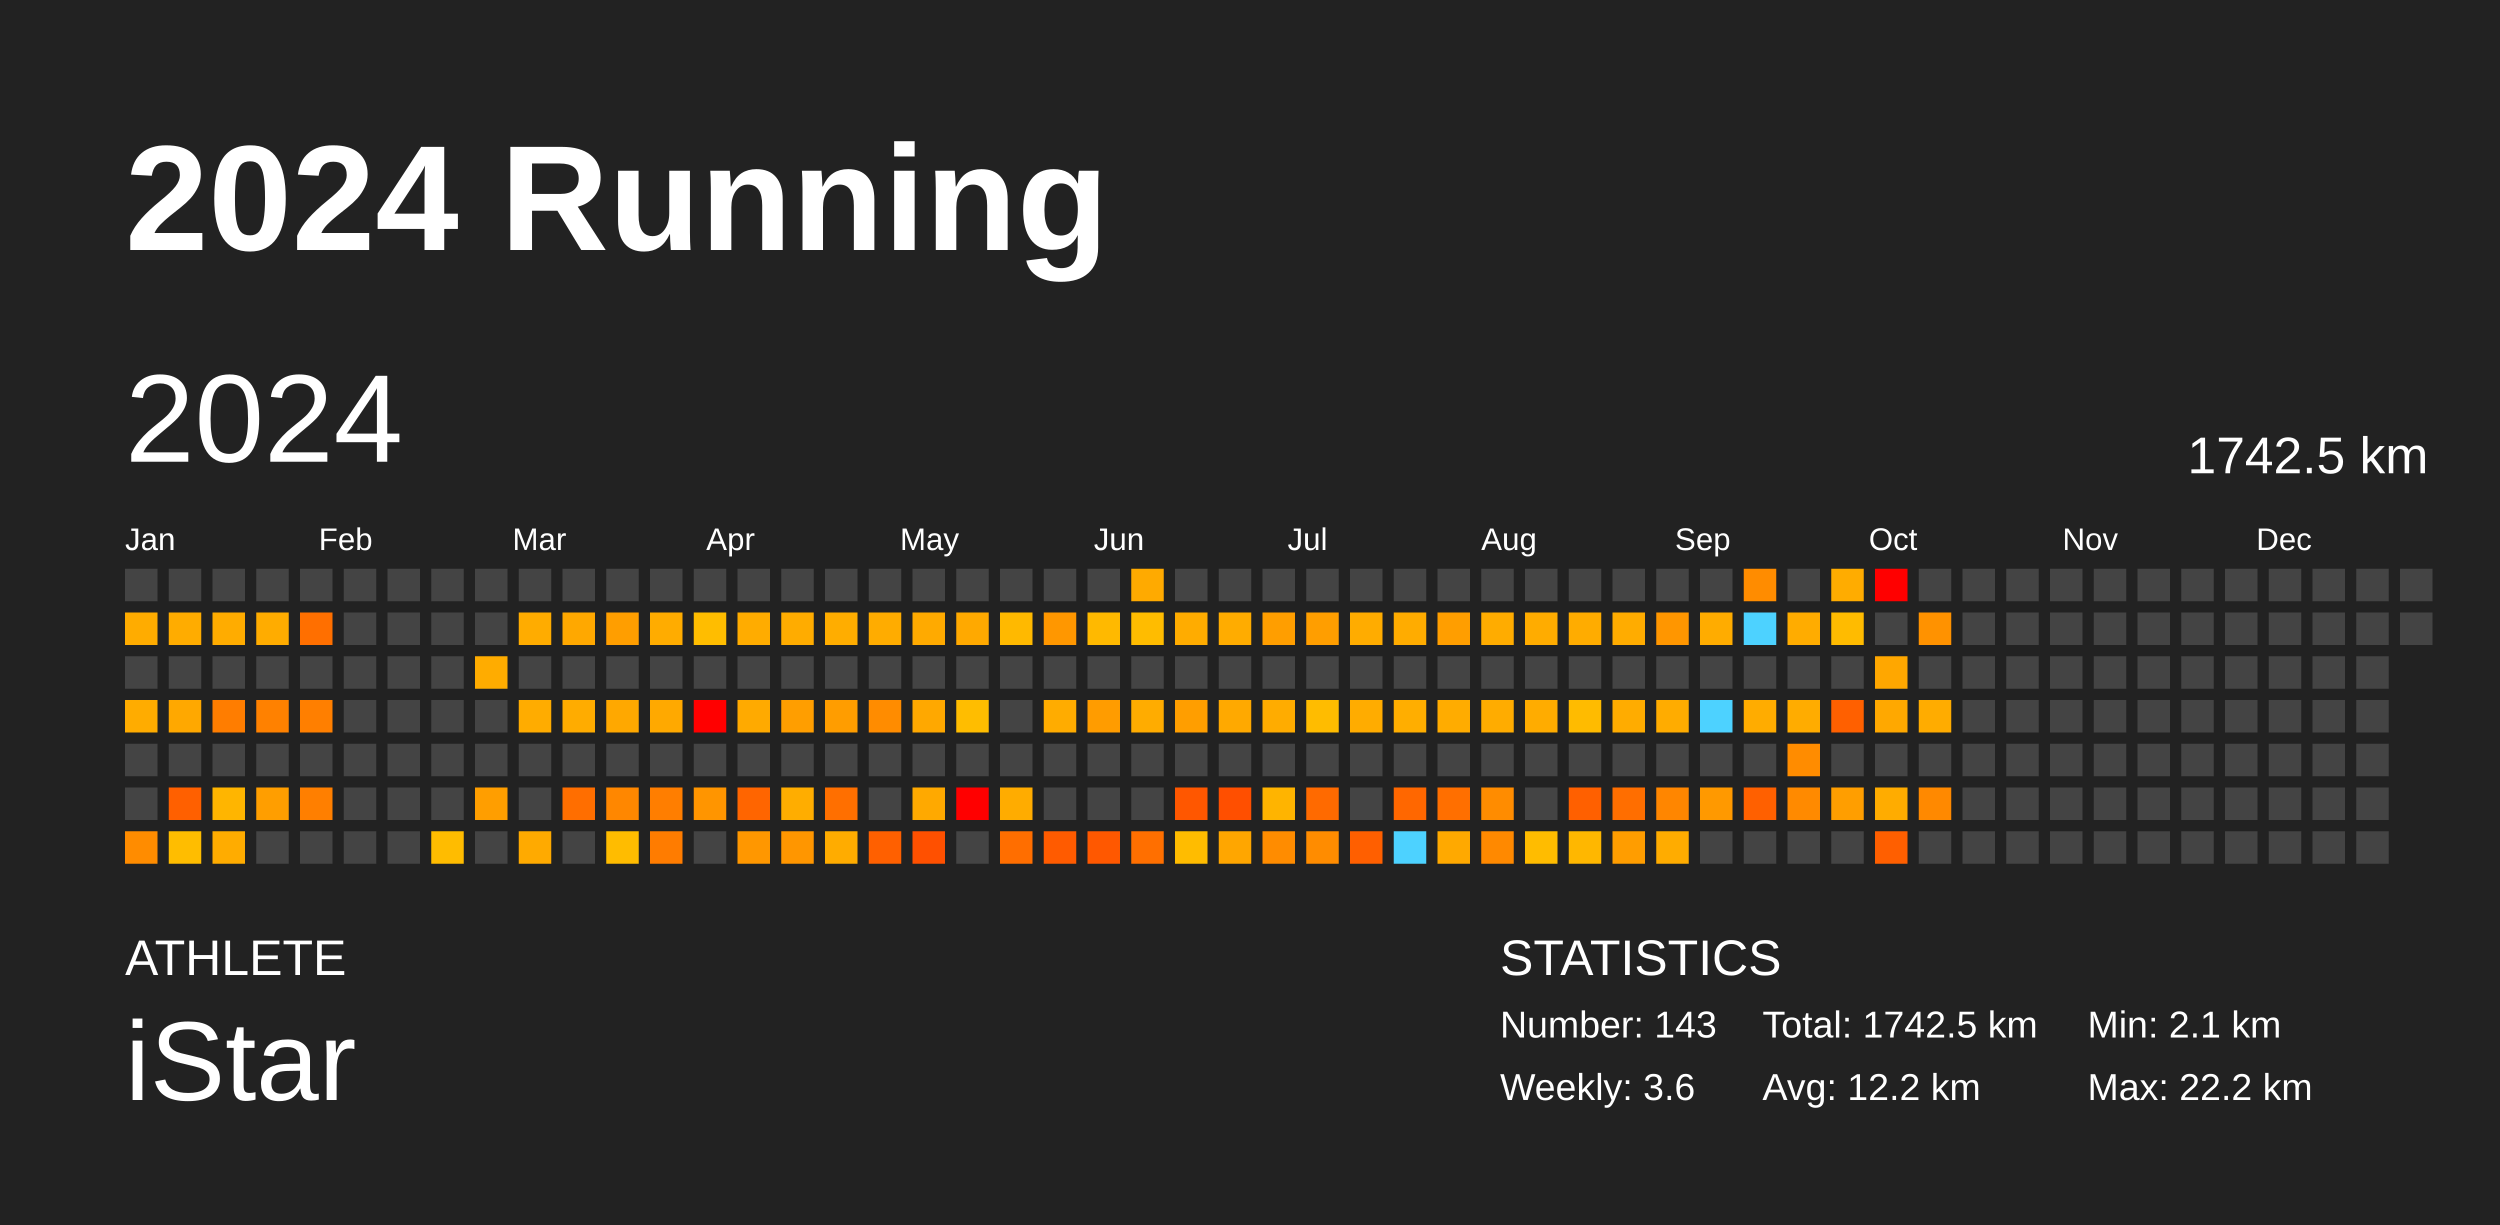
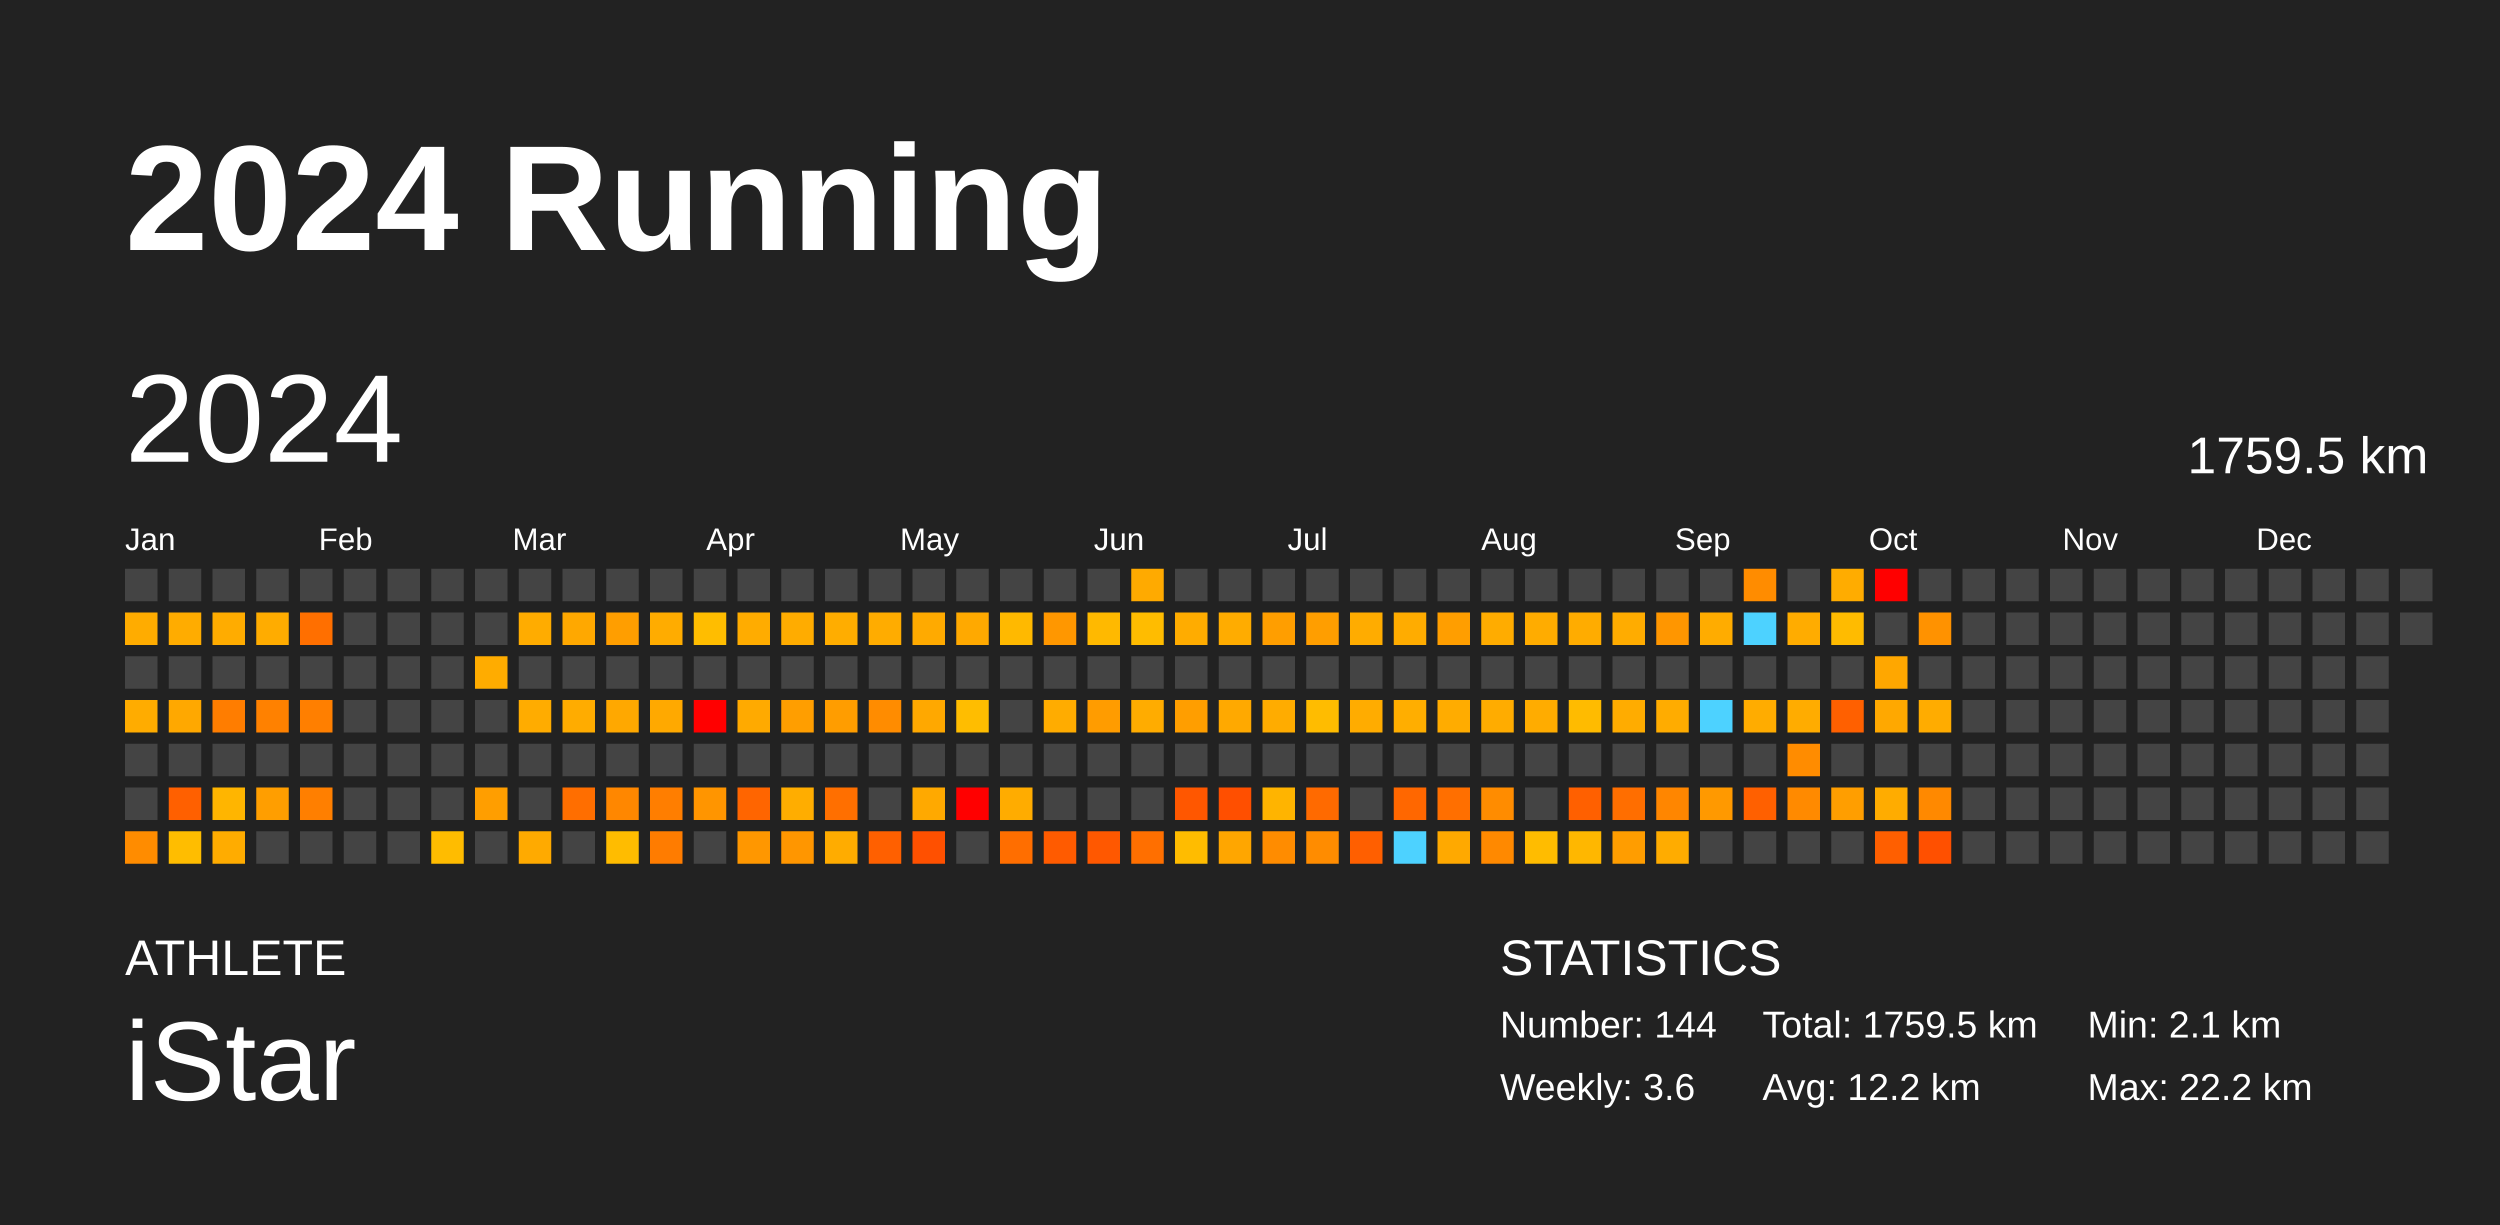
<svg xmlns="http://www.w3.org/2000/svg" baseProfile="full" height="98mm" version="1.1" viewBox="0,0,200,98" width="200mm">
  <defs />
  <rect fill="#222222" height="98" width="200" x="0" y="0" />
  <text fill="#FFFFFF" style="font-size:12px; font-family:Arial; font-weight:bold;" x="10" y="20">2024 Running</text>
  <text fill="#FFFFFF" style="font-size:4px; font-family:Arial" x="10" y="78">ATHLETE</text>
  <text fill="#FFFFFF" style="font-size:9px; font-family:Arial" x="10" y="88">iStar</text>
  <text fill="#FFFFFF" style="font-size:4px; font-family:Arial" x="120" y="78">STATISTICS</text>
-   <text fill="#FFFFFF" style="font-size:3px; font-family:Arial" x="120" y="83">Number: 143</text>
+   <text fill="#FFFFFF" style="font-size:3px; font-family:Arial" x="120" y="83">Number: 144</text>
  <text fill="#FFFFFF" style="font-size:3px; font-family:Arial" x="120" y="88">Weekly: 3.6</text>
-   <text fill="#FFFFFF" style="font-size:3px; font-family:Arial" x="141" y="83">Total: 1742.5 km</text>
+   <text fill="#FFFFFF" style="font-size:3px; font-family:Arial" x="141" y="83">Total: 1759.5 km</text>
  <text fill="#FFFFFF" style="font-size:3px; font-family:Arial" x="141" y="88">Avg: 12.2 km</text>
  <text fill="#FFFFFF" style="font-size:3px; font-family:Arial" x="167" y="83">Min: 2.1 km</text>
  <text fill="#FFFFFF" style="font-size:3px; font-family:Arial" x="167" y="88">Max: 22.2 km</text>
  <text dominant-baseline="hanging" fill="#FFFFFF" style="font-size:10.0px; font-family:Arial;" x="10" y="30">2024</text>
-   <text dominant-baseline="hanging" fill="#FFFFFF" style="font-size:4.125px; font-family:Arial;" x="175" y="35">1742.5 km</text>
+   <text dominant-baseline="hanging" fill="#FFFFFF" style="font-size:4.125px; font-family:Arial;" x="175" y="35">1759.5 km</text>
  <text fill="#FFFFFF" style="font-size:2.5px; font-family:Arial" x="10.0" y="44">Jan</text>
  <text fill="#FFFFFF" style="font-size:2.5px; font-family:Arial" x="25.5" y="44">Feb</text>
  <text fill="#FFFFFF" style="font-size:2.5px; font-family:Arial" x="41.0" y="44">Mar</text>
  <text fill="#FFFFFF" style="font-size:2.5px; font-family:Arial" x="56.5" y="44">Apr</text>
  <text fill="#FFFFFF" style="font-size:2.5px; font-family:Arial" x="72.0" y="44">May</text>
  <text fill="#FFFFFF" style="font-size:2.5px; font-family:Arial" x="87.5" y="44">Jun</text>
  <text fill="#FFFFFF" style="font-size:2.5px; font-family:Arial" x="103.0" y="44">Jul</text>
  <text fill="#FFFFFF" style="font-size:2.5px; font-family:Arial" x="118.5" y="44">Aug</text>
  <text fill="#FFFFFF" style="font-size:2.5px; font-family:Arial" x="134.0" y="44">Sep</text>
  <text fill="#FFFFFF" style="font-size:2.5px; font-family:Arial" x="149.5" y="44">Oct</text>
  <text fill="#FFFFFF" style="font-size:2.5px; font-family:Arial" x="165.0" y="44">Nov</text>
  <text fill="#FFFFFF" style="font-size:2.5px; font-family:Arial" x="180.5" y="44">Dec</text>
  <rect fill="#444444" height="2.6" width="2.6" x="10.0" y="45.5" />
  <rect fill="#ffac00" height="2.6" width="2.6" x="10.0" y="49.0" />
  <rect fill="#444444" height="2.6" width="2.6" x="10.0" y="52.5" />
  <rect fill="#ffac00" height="2.6" width="2.6" x="10.0" y="56.0" />
  <rect fill="#444444" height="2.6" width="2.6" x="10.0" y="59.5" />
  <rect fill="#444444" height="2.6" width="2.6" x="10.0" y="63.0" />
  <rect fill="#ff8c00" height="2.6" width="2.6" x="10.0" y="66.5" />
  <rect fill="#444444" height="2.6" width="2.6" x="13.5" y="45.5" />
  <rect fill="#ffac00" height="2.6" width="2.6" x="13.5" y="49.0" />
  <rect fill="#444444" height="2.6" width="2.6" x="13.5" y="52.5" />
  <rect fill="#ffa800" height="2.6" width="2.6" x="13.5" y="56.0" />
  <rect fill="#444444" height="2.6" width="2.6" x="13.5" y="59.5" />
  <rect fill="#ff6000" height="2.6" width="2.6" x="13.5" y="63.0" />
  <rect fill="#ffbd00" height="2.6" width="2.6" x="13.5" y="66.5" />
  <rect fill="#444444" height="2.6" width="2.6" x="17.0" y="45.5" />
  <rect fill="#ffac00" height="2.6" width="2.6" x="17.0" y="49.0" />
  <rect fill="#444444" height="2.6" width="2.6" x="17.0" y="52.5" />
  <rect fill="#ff7d00" height="2.6" width="2.6" x="17.0" y="56.0" />
  <rect fill="#444444" height="2.6" width="2.6" x="17.0" y="59.5" />
  <rect fill="#ffb500" height="2.6" width="2.6" x="17.0" y="63.0" />
  <rect fill="#ffac00" height="2.6" width="2.6" x="17.0" y="66.5" />
  <rect fill="#444444" height="2.6" width="2.6" x="20.5" y="45.5" />
  <rect fill="#ffac00" height="2.6" width="2.6" x="20.5" y="49.0" />
  <rect fill="#444444" height="2.6" width="2.6" x="20.5" y="52.5" />
  <rect fill="#ff8100" height="2.6" width="2.6" x="20.5" y="56.0" />
  <rect fill="#444444" height="2.6" width="2.6" x="20.5" y="59.5" />
  <rect fill="#ff9e00" height="2.6" width="2.6" x="20.5" y="63.0" />
  <rect fill="#444444" height="2.6" width="2.6" x="20.5" y="66.5" />
  <rect fill="#444444" height="2.6" width="2.6" x="24.0" y="45.5" />
  <rect fill="#ff6f00" height="2.6" width="2.6" x="24.0" y="49.0" />
  <rect fill="#444444" height="2.6" width="2.6" x="24.0" y="52.5" />
  <rect fill="#ff7f00" height="2.6" width="2.6" x="24.0" y="56.0" />
  <rect fill="#444444" height="2.6" width="2.6" x="24.0" y="59.5" />
  <rect fill="#ff7f00" height="2.6" width="2.6" x="24.0" y="63.0" />
  <rect fill="#444444" height="2.6" width="2.6" x="24.0" y="66.5" />
  <rect fill="#444444" height="2.6" width="2.6" x="27.5" y="45.5" />
  <rect fill="#444444" height="2.6" width="2.6" x="27.5" y="49.0" />
  <rect fill="#444444" height="2.6" width="2.6" x="27.5" y="52.5" />
  <rect fill="#444444" height="2.6" width="2.6" x="27.5" y="56.0" />
  <rect fill="#444444" height="2.6" width="2.6" x="27.5" y="59.5" />
  <rect fill="#444444" height="2.6" width="2.6" x="27.5" y="63.0" />
  <rect fill="#444444" height="2.6" width="2.6" x="27.5" y="66.5" />
  <rect fill="#444444" height="2.6" width="2.6" x="31.0" y="45.5" />
  <rect fill="#444444" height="2.6" width="2.6" x="31.0" y="49.0" />
  <rect fill="#444444" height="2.6" width="2.6" x="31.0" y="52.5" />
  <rect fill="#444444" height="2.6" width="2.6" x="31.0" y="56.0" />
  <rect fill="#444444" height="2.6" width="2.6" x="31.0" y="59.5" />
  <rect fill="#444444" height="2.6" width="2.6" x="31.0" y="63.0" />
  <rect fill="#444444" height="2.6" width="2.6" x="31.0" y="66.5" />
  <rect fill="#444444" height="2.6" width="2.6" x="34.5" y="45.5" />
  <rect fill="#444444" height="2.6" width="2.6" x="34.5" y="49.0" />
  <rect fill="#444444" height="2.6" width="2.6" x="34.5" y="52.5" />
  <rect fill="#444444" height="2.6" width="2.6" x="34.5" y="56.0" />
  <rect fill="#444444" height="2.6" width="2.6" x="34.5" y="59.5" />
  <rect fill="#444444" height="2.6" width="2.6" x="34.5" y="63.0" />
  <rect fill="#ffbc00" height="2.6" width="2.6" x="34.5" y="66.5" />
  <rect fill="#444444" height="2.6" width="2.6" x="38.0" y="45.5" />
  <rect fill="#444444" height="2.6" width="2.6" x="38.0" y="49.0" />
  <rect fill="#ffac00" height="2.6" width="2.6" x="38.0" y="52.5" />
  <rect fill="#444444" height="2.6" width="2.6" x="38.0" y="56.0" />
  <rect fill="#444444" height="2.6" width="2.6" x="38.0" y="59.5" />
  <rect fill="#ff9e00" height="2.6" width="2.6" x="38.0" y="63.0" />
  <rect fill="#444444" height="2.6" width="2.6" x="38.0" y="66.5" />
  <rect fill="#444444" height="2.6" width="2.6" x="41.5" y="45.5" />
  <rect fill="#ffac00" height="2.6" width="2.6" x="41.5" y="49.0" />
  <rect fill="#444444" height="2.6" width="2.6" x="41.5" y="52.5" />
  <rect fill="#ffac00" height="2.6" width="2.6" x="41.5" y="56.0" />
  <rect fill="#444444" height="2.6" width="2.6" x="41.5" y="59.5" />
  <rect fill="#444444" height="2.6" width="2.6" x="41.5" y="63.0" />
  <rect fill="#ffaa00" height="2.6" width="2.6" x="41.5" y="66.5" />
  <rect fill="#444444" height="2.6" width="2.6" x="45.0" y="45.5" />
  <rect fill="#ffa800" height="2.6" width="2.6" x="45.0" y="49.0" />
  <rect fill="#444444" height="2.6" width="2.6" x="45.0" y="52.5" />
  <rect fill="#ffac00" height="2.6" width="2.6" x="45.0" y="56.0" />
  <rect fill="#444444" height="2.6" width="2.6" x="45.0" y="59.5" />
  <rect fill="#ff6e00" height="2.6" width="2.6" x="45.0" y="63.0" />
  <rect fill="#444444" height="2.6" width="2.6" x="45.0" y="66.5" />
  <rect fill="#444444" height="2.6" width="2.6" x="48.5" y="45.5" />
  <rect fill="#ff9e00" height="2.6" width="2.6" x="48.5" y="49.0" />
  <rect fill="#444444" height="2.6" width="2.6" x="48.5" y="52.5" />
  <rect fill="#ffa800" height="2.6" width="2.6" x="48.5" y="56.0" />
  <rect fill="#444444" height="2.6" width="2.6" x="48.5" y="59.5" />
  <rect fill="#ff8700" height="2.6" width="2.6" x="48.5" y="63.0" />
  <rect fill="#ffbc00" height="2.6" width="2.6" x="48.5" y="66.5" />
  <rect fill="#444444" height="2.6" width="2.6" x="52.0" y="45.5" />
  <rect fill="#ffac00" height="2.6" width="2.6" x="52.0" y="49.0" />
  <rect fill="#444444" height="2.6" width="2.6" x="52.0" y="52.5" />
  <rect fill="#ffa900" height="2.6" width="2.6" x="52.0" y="56.0" />
  <rect fill="#444444" height="2.6" width="2.6" x="52.0" y="59.5" />
  <rect fill="#ff7e00" height="2.6" width="2.6" x="52.0" y="63.0" />
  <rect fill="#ff7c00" height="2.6" width="2.6" x="52.0" y="66.5" />
  <rect fill="#444444" height="2.6" width="2.6" x="55.5" y="45.5" />
  <rect fill="#ffbd00" height="2.6" width="2.6" x="55.5" y="49.0" />
  <rect fill="#444444" height="2.6" width="2.6" x="55.5" y="52.5" />
  <rect fill="red" height="2.6" width="2.6" x="55.5" y="56.0" />
  <rect fill="#444444" height="2.6" width="2.6" x="55.5" y="59.5" />
  <rect fill="#ff9500" height="2.6" width="2.6" x="55.5" y="63.0" />
  <rect fill="#444444" height="2.6" width="2.6" x="55.5" y="66.5" />
  <rect fill="#444444" height="2.6" width="2.6" x="59.0" y="45.5" />
  <rect fill="#ffac00" height="2.6" width="2.6" x="59.0" y="49.0" />
  <rect fill="#444444" height="2.6" width="2.6" x="59.0" y="52.5" />
  <rect fill="#ffaa00" height="2.6" width="2.6" x="59.0" y="56.0" />
  <rect fill="#444444" height="2.6" width="2.6" x="59.0" y="59.5" />
  <rect fill="#ff6500" height="2.6" width="2.6" x="59.0" y="63.0" />
  <rect fill="#ff9700" height="2.6" width="2.6" x="59.0" y="66.5" />
  <rect fill="#444444" height="2.6" width="2.6" x="62.5" y="45.5" />
  <rect fill="#ffac00" height="2.6" width="2.6" x="62.5" y="49.0" />
  <rect fill="#444444" height="2.6" width="2.6" x="62.5" y="52.5" />
  <rect fill="#ff9e00" height="2.6" width="2.6" x="62.5" y="56.0" />
  <rect fill="#444444" height="2.6" width="2.6" x="62.5" y="59.5" />
  <rect fill="#ffad00" height="2.6" width="2.6" x="62.5" y="63.0" />
  <rect fill="#ff9600" height="2.6" width="2.6" x="62.5" y="66.5" />
  <rect fill="#444444" height="2.6" width="2.6" x="66.0" y="45.5" />
  <rect fill="#ffad00" height="2.6" width="2.6" x="66.0" y="49.0" />
  <rect fill="#444444" height="2.6" width="2.6" x="66.0" y="52.5" />
  <rect fill="#ff9d00" height="2.6" width="2.6" x="66.0" y="56.0" />
  <rect fill="#444444" height="2.6" width="2.6" x="66.0" y="59.5" />
  <rect fill="#ff6f00" height="2.6" width="2.6" x="66.0" y="63.0" />
  <rect fill="#ffac00" height="2.6" width="2.6" x="66.0" y="66.5" />
  <rect fill="#444444" height="2.6" width="2.6" x="69.5" y="45.5" />
  <rect fill="#ffac00" height="2.6" width="2.6" x="69.5" y="49.0" />
  <rect fill="#444444" height="2.6" width="2.6" x="69.5" y="52.5" />
  <rect fill="#ff8c00" height="2.6" width="2.6" x="69.5" y="56.0" />
  <rect fill="#444444" height="2.6" width="2.6" x="69.5" y="59.5" />
  <rect fill="#444444" height="2.6" width="2.6" x="69.5" y="63.0" />
  <rect fill="#ff6000" height="2.6" width="2.6" x="69.5" y="66.5" />
  <rect fill="#444444" height="2.6" width="2.6" x="73.0" y="45.5" />
  <rect fill="#ffaa00" height="2.6" width="2.6" x="73.0" y="49.0" />
  <rect fill="#444444" height="2.6" width="2.6" x="73.0" y="52.5" />
  <rect fill="#ffa800" height="2.6" width="2.6" x="73.0" y="56.0" />
  <rect fill="#444444" height="2.6" width="2.6" x="73.0" y="59.5" />
  <rect fill="#ffa900" height="2.6" width="2.6" x="73.0" y="63.0" />
  <rect fill="#ff5000" height="2.6" width="2.6" x="73.0" y="66.5" />
  <rect fill="#444444" height="2.6" width="2.6" x="76.5" y="45.5" />
  <rect fill="#ffa900" height="2.6" width="2.6" x="76.5" y="49.0" />
  <rect fill="#444444" height="2.6" width="2.6" x="76.5" y="52.5" />
  <rect fill="#ffbd00" height="2.6" width="2.6" x="76.5" y="56.0" />
  <rect fill="#444444" height="2.6" width="2.6" x="76.5" y="59.5" />
  <rect fill="red" height="2.6" width="2.6" x="76.5" y="63.0" />
  <rect fill="#444444" height="2.6" width="2.6" x="76.5" y="66.5" />
  <rect fill="#444444" height="2.6" width="2.6" x="80.0" y="45.5" />
  <rect fill="#ffb900" height="2.6" width="2.6" x="80.0" y="49.0" />
  <rect fill="#444444" height="2.6" width="2.6" x="80.0" y="52.5" />
  <rect fill="#444444" height="2.6" width="2.6" x="80.0" y="56.0" />
  <rect fill="#444444" height="2.6" width="2.6" x="80.0" y="59.5" />
  <rect fill="#ffac00" height="2.6" width="2.6" x="80.0" y="63.0" />
  <rect fill="#ff6e00" height="2.6" width="2.6" x="80.0" y="66.5" />
  <rect fill="#444444" height="2.6" width="2.6" x="83.5" y="45.5" />
  <rect fill="#ff9700" height="2.6" width="2.6" x="83.5" y="49.0" />
  <rect fill="#444444" height="2.6" width="2.6" x="83.5" y="52.5" />
  <rect fill="#ffac00" height="2.6" width="2.6" x="83.5" y="56.0" />
  <rect fill="#444444" height="2.6" width="2.6" x="83.5" y="59.5" />
  <rect fill="#444444" height="2.6" width="2.6" x="83.5" y="63.0" />
  <rect fill="#ff5b00" height="2.6" width="2.6" x="83.5" y="66.5" />
  <rect fill="#444444" height="2.6" width="2.6" x="87.0" y="45.5" />
  <rect fill="#ffb900" height="2.6" width="2.6" x="87.0" y="49.0" />
  <rect fill="#444444" height="2.6" width="2.6" x="87.0" y="52.5" />
  <rect fill="#ff9c00" height="2.6" width="2.6" x="87.0" y="56.0" />
  <rect fill="#444444" height="2.6" width="2.6" x="87.0" y="59.5" />
  <rect fill="#444444" height="2.6" width="2.6" x="87.0" y="63.0" />
  <rect fill="#ff5800" height="2.6" width="2.6" x="87.0" y="66.5" />
  <rect fill="#ffaa00" height="2.6" width="2.6" x="90.5" y="45.5" />
  <rect fill="#ffbc00" height="2.6" width="2.6" x="90.5" y="49.0" />
  <rect fill="#444444" height="2.6" width="2.6" x="90.5" y="52.5" />
  <rect fill="#ffac00" height="2.6" width="2.6" x="90.5" y="56.0" />
  <rect fill="#444444" height="2.6" width="2.6" x="90.5" y="59.5" />
  <rect fill="#444444" height="2.6" width="2.6" x="90.5" y="63.0" />
  <rect fill="#ff6f00" height="2.6" width="2.6" x="90.5" y="66.5" />
  <rect fill="#444444" height="2.6" width="2.6" x="94.0" y="45.5" />
  <rect fill="#ffac00" height="2.6" width="2.6" x="94.0" y="49.0" />
  <rect fill="#444444" height="2.6" width="2.6" x="94.0" y="52.5" />
  <rect fill="#ff9e00" height="2.6" width="2.6" x="94.0" y="56.0" />
  <rect fill="#444444" height="2.6" width="2.6" x="94.0" y="59.5" />
  <rect fill="#ff5700" height="2.6" width="2.6" x="94.0" y="63.0" />
  <rect fill="#ffbc00" height="2.6" width="2.6" x="94.0" y="66.5" />
  <rect fill="#444444" height="2.6" width="2.6" x="97.5" y="45.5" />
  <rect fill="#ffac00" height="2.6" width="2.6" x="97.5" y="49.0" />
  <rect fill="#444444" height="2.6" width="2.6" x="97.5" y="52.5" />
  <rect fill="#ffa900" height="2.6" width="2.6" x="97.5" y="56.0" />
  <rect fill="#444444" height="2.6" width="2.6" x="97.5" y="59.5" />
  <rect fill="#ff4f00" height="2.6" width="2.6" x="97.5" y="63.0" />
  <rect fill="#ffa600" height="2.6" width="2.6" x="97.5" y="66.5" />
  <rect fill="#444444" height="2.6" width="2.6" x="101.0" y="45.5" />
  <rect fill="#ff9e00" height="2.6" width="2.6" x="101.0" y="49.0" />
  <rect fill="#444444" height="2.6" width="2.6" x="101.0" y="52.5" />
  <rect fill="#ffac00" height="2.6" width="2.6" x="101.0" y="56.0" />
  <rect fill="#444444" height="2.6" width="2.6" x="101.0" y="59.5" />
  <rect fill="#ffb400" height="2.6" width="2.6" x="101.0" y="63.0" />
  <rect fill="#ff8c00" height="2.6" width="2.6" x="101.0" y="66.5" />
  <rect fill="#444444" height="2.6" width="2.6" x="104.5" y="45.5" />
  <rect fill="#ff9e00" height="2.6" width="2.6" x="104.5" y="49.0" />
  <rect fill="#444444" height="2.6" width="2.6" x="104.5" y="52.5" />
  <rect fill="#ffbc00" height="2.6" width="2.6" x="104.5" y="56.0" />
  <rect fill="#444444" height="2.6" width="2.6" x="104.5" y="59.5" />
  <rect fill="#ff6a00" height="2.6" width="2.6" x="104.5" y="63.0" />
  <rect fill="#ff8c00" height="2.6" width="2.6" x="104.5" y="66.5" />
  <rect fill="#444444" height="2.6" width="2.6" x="108.0" y="45.5" />
  <rect fill="#ffac00" height="2.6" width="2.6" x="108.0" y="49.0" />
  <rect fill="#444444" height="2.6" width="2.6" x="108.0" y="52.5" />
  <rect fill="#ffac00" height="2.6" width="2.6" x="108.0" y="56.0" />
  <rect fill="#444444" height="2.6" width="2.6" x="108.0" y="59.5" />
  <rect fill="#444444" height="2.6" width="2.6" x="108.0" y="63.0" />
  <rect fill="#ff5f00" height="2.6" width="2.6" x="108.0" y="66.5" />
  <rect fill="#444444" height="2.6" width="2.6" x="111.5" y="45.5" />
  <rect fill="#ffac00" height="2.6" width="2.6" x="111.5" y="49.0" />
  <rect fill="#444444" height="2.6" width="2.6" x="111.5" y="52.5" />
  <rect fill="#ffae00" height="2.6" width="2.6" x="111.5" y="56.0" />
  <rect fill="#444444" height="2.6" width="2.6" x="111.5" y="59.5" />
  <rect fill="#ff6700" height="2.6" width="2.6" x="111.5" y="63.0" />
  <rect fill="#4dd2ff" height="2.6" width="2.6" x="111.5" y="66.5" />
  <rect fill="#444444" height="2.6" width="2.6" x="115.0" y="45.5" />
  <rect fill="#ff9e00" height="2.6" width="2.6" x="115.0" y="49.0" />
  <rect fill="#444444" height="2.6" width="2.6" x="115.0" y="52.5" />
  <rect fill="#ffac00" height="2.6" width="2.6" x="115.0" y="56.0" />
  <rect fill="#444444" height="2.6" width="2.6" x="115.0" y="59.5" />
  <rect fill="#ff6f00" height="2.6" width="2.6" x="115.0" y="63.0" />
  <rect fill="#ffa900" height="2.6" width="2.6" x="115.0" y="66.5" />
  <rect fill="#444444" height="2.6" width="2.6" x="118.5" y="45.5" />
  <rect fill="#ffac00" height="2.6" width="2.6" x="118.5" y="49.0" />
  <rect fill="#444444" height="2.6" width="2.6" x="118.5" y="52.5" />
  <rect fill="#ffac00" height="2.6" width="2.6" x="118.5" y="56.0" />
  <rect fill="#444444" height="2.6" width="2.6" x="118.5" y="59.5" />
  <rect fill="#ff8c00" height="2.6" width="2.6" x="118.5" y="63.0" />
  <rect fill="#ff8900" height="2.6" width="2.6" x="118.5" y="66.5" />
  <rect fill="#444444" height="2.6" width="2.6" x="122.0" y="45.5" />
  <rect fill="#ffac00" height="2.6" width="2.6" x="122.0" y="49.0" />
  <rect fill="#444444" height="2.6" width="2.6" x="122.0" y="52.5" />
  <rect fill="#ffac00" height="2.6" width="2.6" x="122.0" y="56.0" />
  <rect fill="#444444" height="2.6" width="2.6" x="122.0" y="59.5" />
  <rect fill="#444444" height="2.6" width="2.6" x="122.0" y="63.0" />
  <rect fill="#ffbc00" height="2.6" width="2.6" x="122.0" y="66.5" />
  <rect fill="#444444" height="2.6" width="2.6" x="125.5" y="45.5" />
  <rect fill="#ffac00" height="2.6" width="2.6" x="125.5" y="49.0" />
  <rect fill="#444444" height="2.6" width="2.6" x="125.5" y="52.5" />
  <rect fill="#ffbb00" height="2.6" width="2.6" x="125.5" y="56.0" />
  <rect fill="#444444" height="2.6" width="2.6" x="125.5" y="59.5" />
  <rect fill="#ff6000" height="2.6" width="2.6" x="125.5" y="63.0" />
  <rect fill="#ffb700" height="2.6" width="2.6" x="125.5" y="66.5" />
  <rect fill="#444444" height="2.6" width="2.6" x="129.0" y="45.5" />
  <rect fill="#ffac00" height="2.6" width="2.6" x="129.0" y="49.0" />
  <rect fill="#444444" height="2.6" width="2.6" x="129.0" y="52.5" />
  <rect fill="#ffac00" height="2.6" width="2.6" x="129.0" y="56.0" />
  <rect fill="#444444" height="2.6" width="2.6" x="129.0" y="59.5" />
  <rect fill="#ff6e00" height="2.6" width="2.6" x="129.0" y="63.0" />
  <rect fill="#ff9d00" height="2.6" width="2.6" x="129.0" y="66.5" />
  <rect fill="#444444" height="2.6" width="2.6" x="132.5" y="45.5" />
  <rect fill="#ff9600" height="2.6" width="2.6" x="132.5" y="49.0" />
  <rect fill="#444444" height="2.6" width="2.6" x="132.5" y="52.5" />
  <rect fill="#ffac00" height="2.6" width="2.6" x="132.5" y="56.0" />
  <rect fill="#444444" height="2.6" width="2.6" x="132.5" y="59.5" />
  <rect fill="#ff8600" height="2.6" width="2.6" x="132.5" y="63.0" />
  <rect fill="#ffac00" height="2.6" width="2.6" x="132.5" y="66.5" />
  <rect fill="#444444" height="2.6" width="2.6" x="136.0" y="45.5" />
  <rect fill="#ffac00" height="2.6" width="2.6" x="136.0" y="49.0" />
  <rect fill="#444444" height="2.6" width="2.6" x="136.0" y="52.5" />
  <rect fill="#4dd2ff" height="2.6" width="2.6" x="136.0" y="56.0" />
  <rect fill="#444444" height="2.6" width="2.6" x="136.0" y="59.5" />
  <rect fill="#ff9900" height="2.6" width="2.6" x="136.0" y="63.0" />
  <rect fill="#444444" height="2.6" width="2.6" x="136.0" y="66.5" />
  <rect fill="#ff8c00" height="2.6" width="2.6" x="139.5" y="45.5" />
  <rect fill="#4dd2ff" height="2.6" width="2.6" x="139.5" y="49.0" />
  <rect fill="#444444" height="2.6" width="2.6" x="139.5" y="52.5" />
  <rect fill="#ffac00" height="2.6" width="2.6" x="139.5" y="56.0" />
  <rect fill="#444444" height="2.6" width="2.6" x="139.5" y="59.5" />
  <rect fill="#ff6000" height="2.6" width="2.6" x="139.5" y="63.0" />
  <rect fill="#444444" height="2.6" width="2.6" x="139.5" y="66.5" />
  <rect fill="#444444" height="2.6" width="2.6" x="143.0" y="45.5" />
  <rect fill="#ffac00" height="2.6" width="2.6" x="143.0" y="49.0" />
  <rect fill="#444444" height="2.6" width="2.6" x="143.0" y="52.5" />
  <rect fill="#ffac00" height="2.6" width="2.6" x="143.0" y="56.0" />
  <rect fill="#ff8c00" height="2.6" width="2.6" x="143.0" y="59.5" />
  <rect fill="#ff8a00" height="2.6" width="2.6" x="143.0" y="63.0" />
  <rect fill="#444444" height="2.6" width="2.6" x="143.0" y="66.5" />
  <rect fill="#ffac00" height="2.6" width="2.6" x="146.5" y="45.5" />
  <rect fill="#ffbb00" height="2.6" width="2.6" x="146.5" y="49.0" />
  <rect fill="#444444" height="2.6" width="2.6" x="146.5" y="52.5" />
  <rect fill="#ff6000" height="2.6" width="2.6" x="146.5" y="56.0" />
  <rect fill="#444444" height="2.6" width="2.6" x="146.5" y="59.5" />
  <rect fill="#ff9e00" height="2.6" width="2.6" x="146.5" y="63.0" />
  <rect fill="#444444" height="2.6" width="2.6" x="146.5" y="66.5" />
  <rect fill="red" height="2.6" width="2.6" x="150.0" y="45.5" />
  <rect fill="#444444" height="2.6" width="2.6" x="150.0" y="49.0" />
  <rect fill="#ffa700" height="2.6" width="2.6" x="150.0" y="52.5" />
  <rect fill="#ffa800" height="2.6" width="2.6" x="150.0" y="56.0" />
  <rect fill="#444444" height="2.6" width="2.6" x="150.0" y="59.5" />
  <rect fill="#ffac00" height="2.6" width="2.6" x="150.0" y="63.0" />
  <rect fill="#ff5f00" height="2.6" width="2.6" x="150.0" y="66.5" />
  <rect fill="#444444" height="2.6" width="2.6" x="153.5" y="45.5" />
  <rect fill="#ff9200" height="2.6" width="2.6" x="153.5" y="49.0" />
  <rect fill="#444444" height="2.6" width="2.6" x="153.5" y="52.5" />
  <rect fill="#ffac00" height="2.6" width="2.6" x="153.5" y="56.0" />
  <rect fill="#444444" height="2.6" width="2.6" x="153.5" y="59.5" />
  <rect fill="#ff8900" height="2.6" width="2.6" x="153.5" y="63.0" />
-   <rect fill="#444444" height="2.6" width="2.6" x="153.5" y="66.5" />
+   <rect fill="#ff5000" height="2.6" width="2.6" x="153.5" y="66.5" />
  <rect fill="#444444" height="2.6" width="2.6" x="157.0" y="45.5" />
  <rect fill="#444444" height="2.6" width="2.6" x="157.0" y="49.0" />
  <rect fill="#444444" height="2.6" width="2.6" x="157.0" y="52.5" />
  <rect fill="#444444" height="2.6" width="2.6" x="157.0" y="56.0" />
  <rect fill="#444444" height="2.6" width="2.6" x="157.0" y="59.5" />
  <rect fill="#444444" height="2.6" width="2.6" x="157.0" y="63.0" />
  <rect fill="#444444" height="2.6" width="2.6" x="157.0" y="66.5" />
  <rect fill="#444444" height="2.6" width="2.6" x="160.5" y="45.5" />
  <rect fill="#444444" height="2.6" width="2.6" x="160.5" y="49.0" />
  <rect fill="#444444" height="2.6" width="2.6" x="160.5" y="52.5" />
  <rect fill="#444444" height="2.6" width="2.6" x="160.5" y="56.0" />
  <rect fill="#444444" height="2.6" width="2.6" x="160.5" y="59.5" />
  <rect fill="#444444" height="2.6" width="2.6" x="160.5" y="63.0" />
  <rect fill="#444444" height="2.6" width="2.6" x="160.5" y="66.5" />
  <rect fill="#444444" height="2.6" width="2.6" x="164.0" y="45.5" />
  <rect fill="#444444" height="2.6" width="2.6" x="164.0" y="49.0" />
  <rect fill="#444444" height="2.6" width="2.6" x="164.0" y="52.5" />
  <rect fill="#444444" height="2.6" width="2.6" x="164.0" y="56.0" />
  <rect fill="#444444" height="2.6" width="2.6" x="164.0" y="59.5" />
  <rect fill="#444444" height="2.6" width="2.6" x="164.0" y="63.0" />
  <rect fill="#444444" height="2.6" width="2.6" x="164.0" y="66.5" />
  <rect fill="#444444" height="2.6" width="2.6" x="167.5" y="45.5" />
  <rect fill="#444444" height="2.6" width="2.6" x="167.5" y="49.0" />
  <rect fill="#444444" height="2.6" width="2.6" x="167.5" y="52.5" />
  <rect fill="#444444" height="2.6" width="2.6" x="167.5" y="56.0" />
  <rect fill="#444444" height="2.6" width="2.6" x="167.5" y="59.5" />
  <rect fill="#444444" height="2.6" width="2.6" x="167.5" y="63.0" />
  <rect fill="#444444" height="2.6" width="2.6" x="167.5" y="66.5" />
  <rect fill="#444444" height="2.6" width="2.6" x="171.0" y="45.5" />
  <rect fill="#444444" height="2.6" width="2.6" x="171.0" y="49.0" />
  <rect fill="#444444" height="2.6" width="2.6" x="171.0" y="52.5" />
  <rect fill="#444444" height="2.6" width="2.6" x="171.0" y="56.0" />
  <rect fill="#444444" height="2.6" width="2.6" x="171.0" y="59.5" />
  <rect fill="#444444" height="2.6" width="2.6" x="171.0" y="63.0" />
  <rect fill="#444444" height="2.6" width="2.6" x="171.0" y="66.5" />
  <rect fill="#444444" height="2.6" width="2.6" x="174.5" y="45.5" />
  <rect fill="#444444" height="2.6" width="2.6" x="174.5" y="49.0" />
  <rect fill="#444444" height="2.6" width="2.6" x="174.5" y="52.5" />
  <rect fill="#444444" height="2.6" width="2.6" x="174.5" y="56.0" />
  <rect fill="#444444" height="2.6" width="2.6" x="174.5" y="59.5" />
  <rect fill="#444444" height="2.6" width="2.6" x="174.5" y="63.0" />
  <rect fill="#444444" height="2.6" width="2.6" x="174.5" y="66.5" />
  <rect fill="#444444" height="2.6" width="2.6" x="178.0" y="45.5" />
  <rect fill="#444444" height="2.6" width="2.6" x="178.0" y="49.0" />
  <rect fill="#444444" height="2.6" width="2.6" x="178.0" y="52.5" />
  <rect fill="#444444" height="2.6" width="2.6" x="178.0" y="56.0" />
  <rect fill="#444444" height="2.6" width="2.6" x="178.0" y="59.5" />
  <rect fill="#444444" height="2.6" width="2.6" x="178.0" y="63.0" />
  <rect fill="#444444" height="2.6" width="2.6" x="178.0" y="66.5" />
  <rect fill="#444444" height="2.6" width="2.6" x="181.5" y="45.5" />
  <rect fill="#444444" height="2.6" width="2.6" x="181.5" y="49.0" />
  <rect fill="#444444" height="2.6" width="2.6" x="181.5" y="52.5" />
  <rect fill="#444444" height="2.6" width="2.6" x="181.5" y="56.0" />
  <rect fill="#444444" height="2.6" width="2.6" x="181.5" y="59.5" />
  <rect fill="#444444" height="2.6" width="2.6" x="181.5" y="63.0" />
  <rect fill="#444444" height="2.6" width="2.6" x="181.5" y="66.5" />
  <rect fill="#444444" height="2.6" width="2.6" x="185.0" y="45.5" />
  <rect fill="#444444" height="2.6" width="2.6" x="185.0" y="49.0" />
  <rect fill="#444444" height="2.6" width="2.6" x="185.0" y="52.5" />
  <rect fill="#444444" height="2.6" width="2.6" x="185.0" y="56.0" />
  <rect fill="#444444" height="2.6" width="2.6" x="185.0" y="59.5" />
  <rect fill="#444444" height="2.6" width="2.6" x="185.0" y="63.0" />
  <rect fill="#444444" height="2.6" width="2.6" x="185.0" y="66.5" />
  <rect fill="#444444" height="2.6" width="2.6" x="188.5" y="45.5" />
  <rect fill="#444444" height="2.6" width="2.6" x="188.5" y="49.0" />
  <rect fill="#444444" height="2.6" width="2.6" x="188.5" y="52.5" />
  <rect fill="#444444" height="2.6" width="2.6" x="188.5" y="56.0" />
  <rect fill="#444444" height="2.6" width="2.6" x="188.5" y="59.5" />
  <rect fill="#444444" height="2.6" width="2.6" x="188.5" y="63.0" />
  <rect fill="#444444" height="2.6" width="2.6" x="188.5" y="66.5" />
  <rect fill="#444444" height="2.6" width="2.6" x="192.0" y="45.5" />
  <rect fill="#444444" height="2.6" width="2.6" x="192.0" y="49.0" />
</svg>
